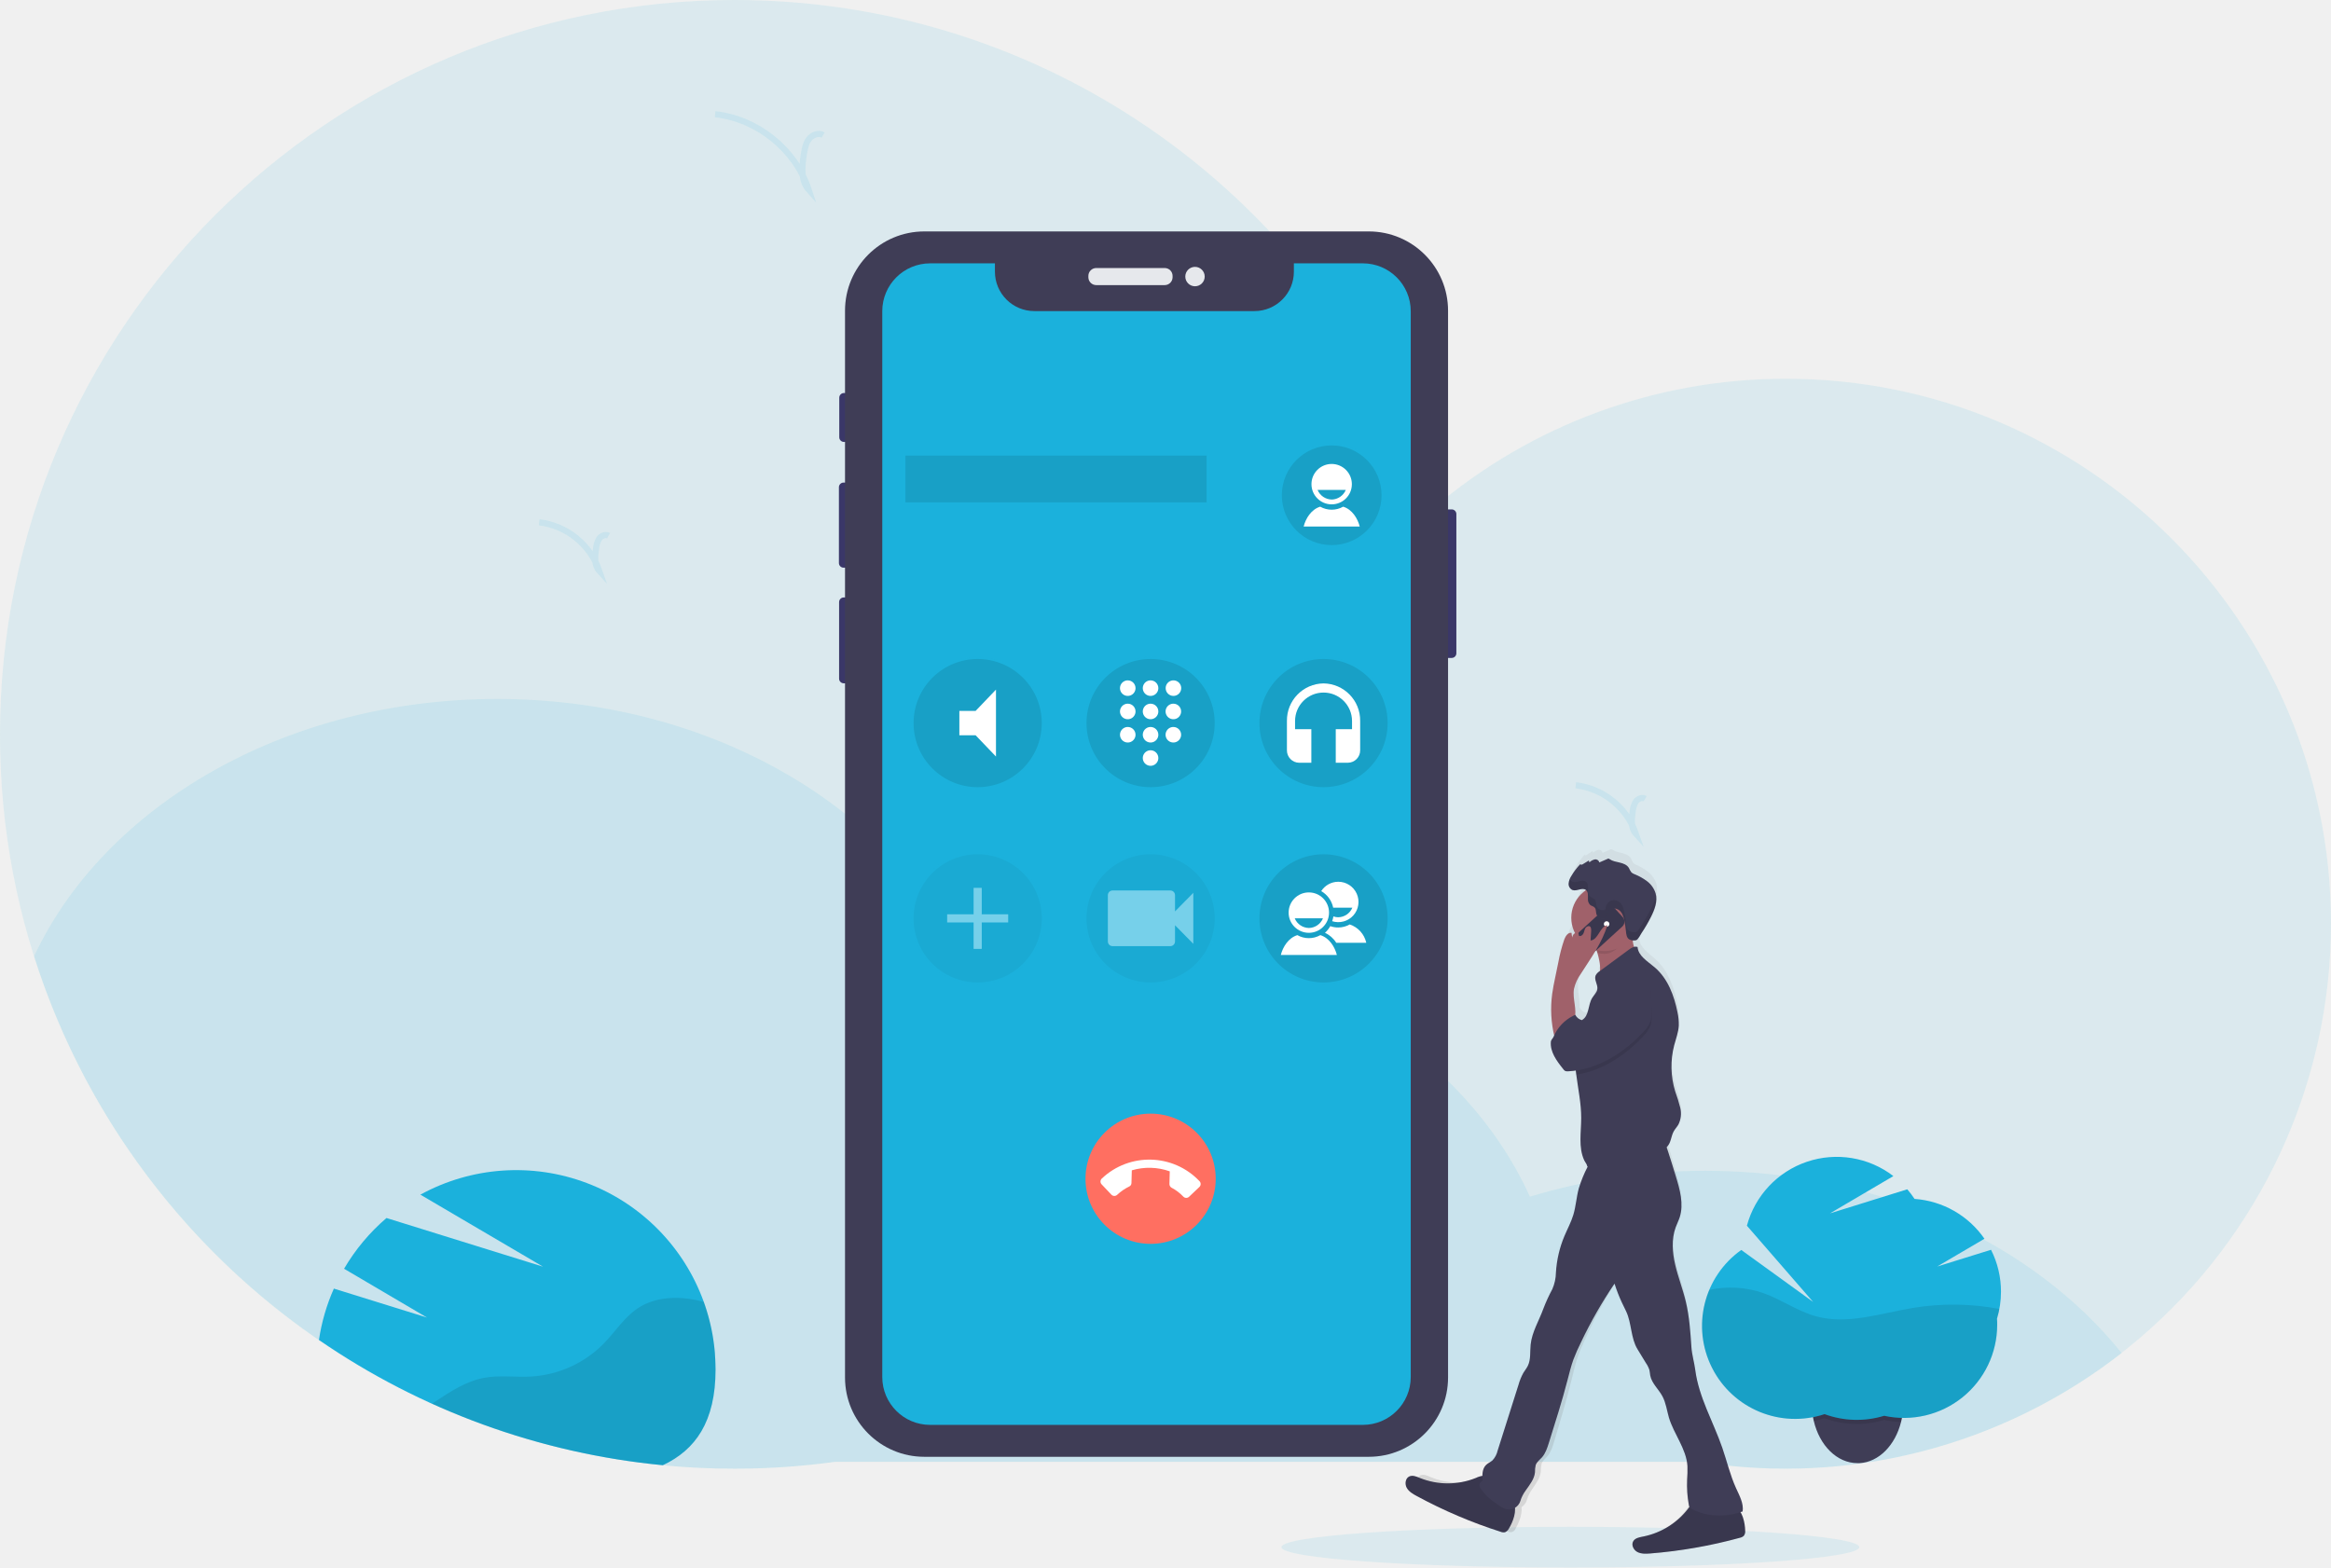
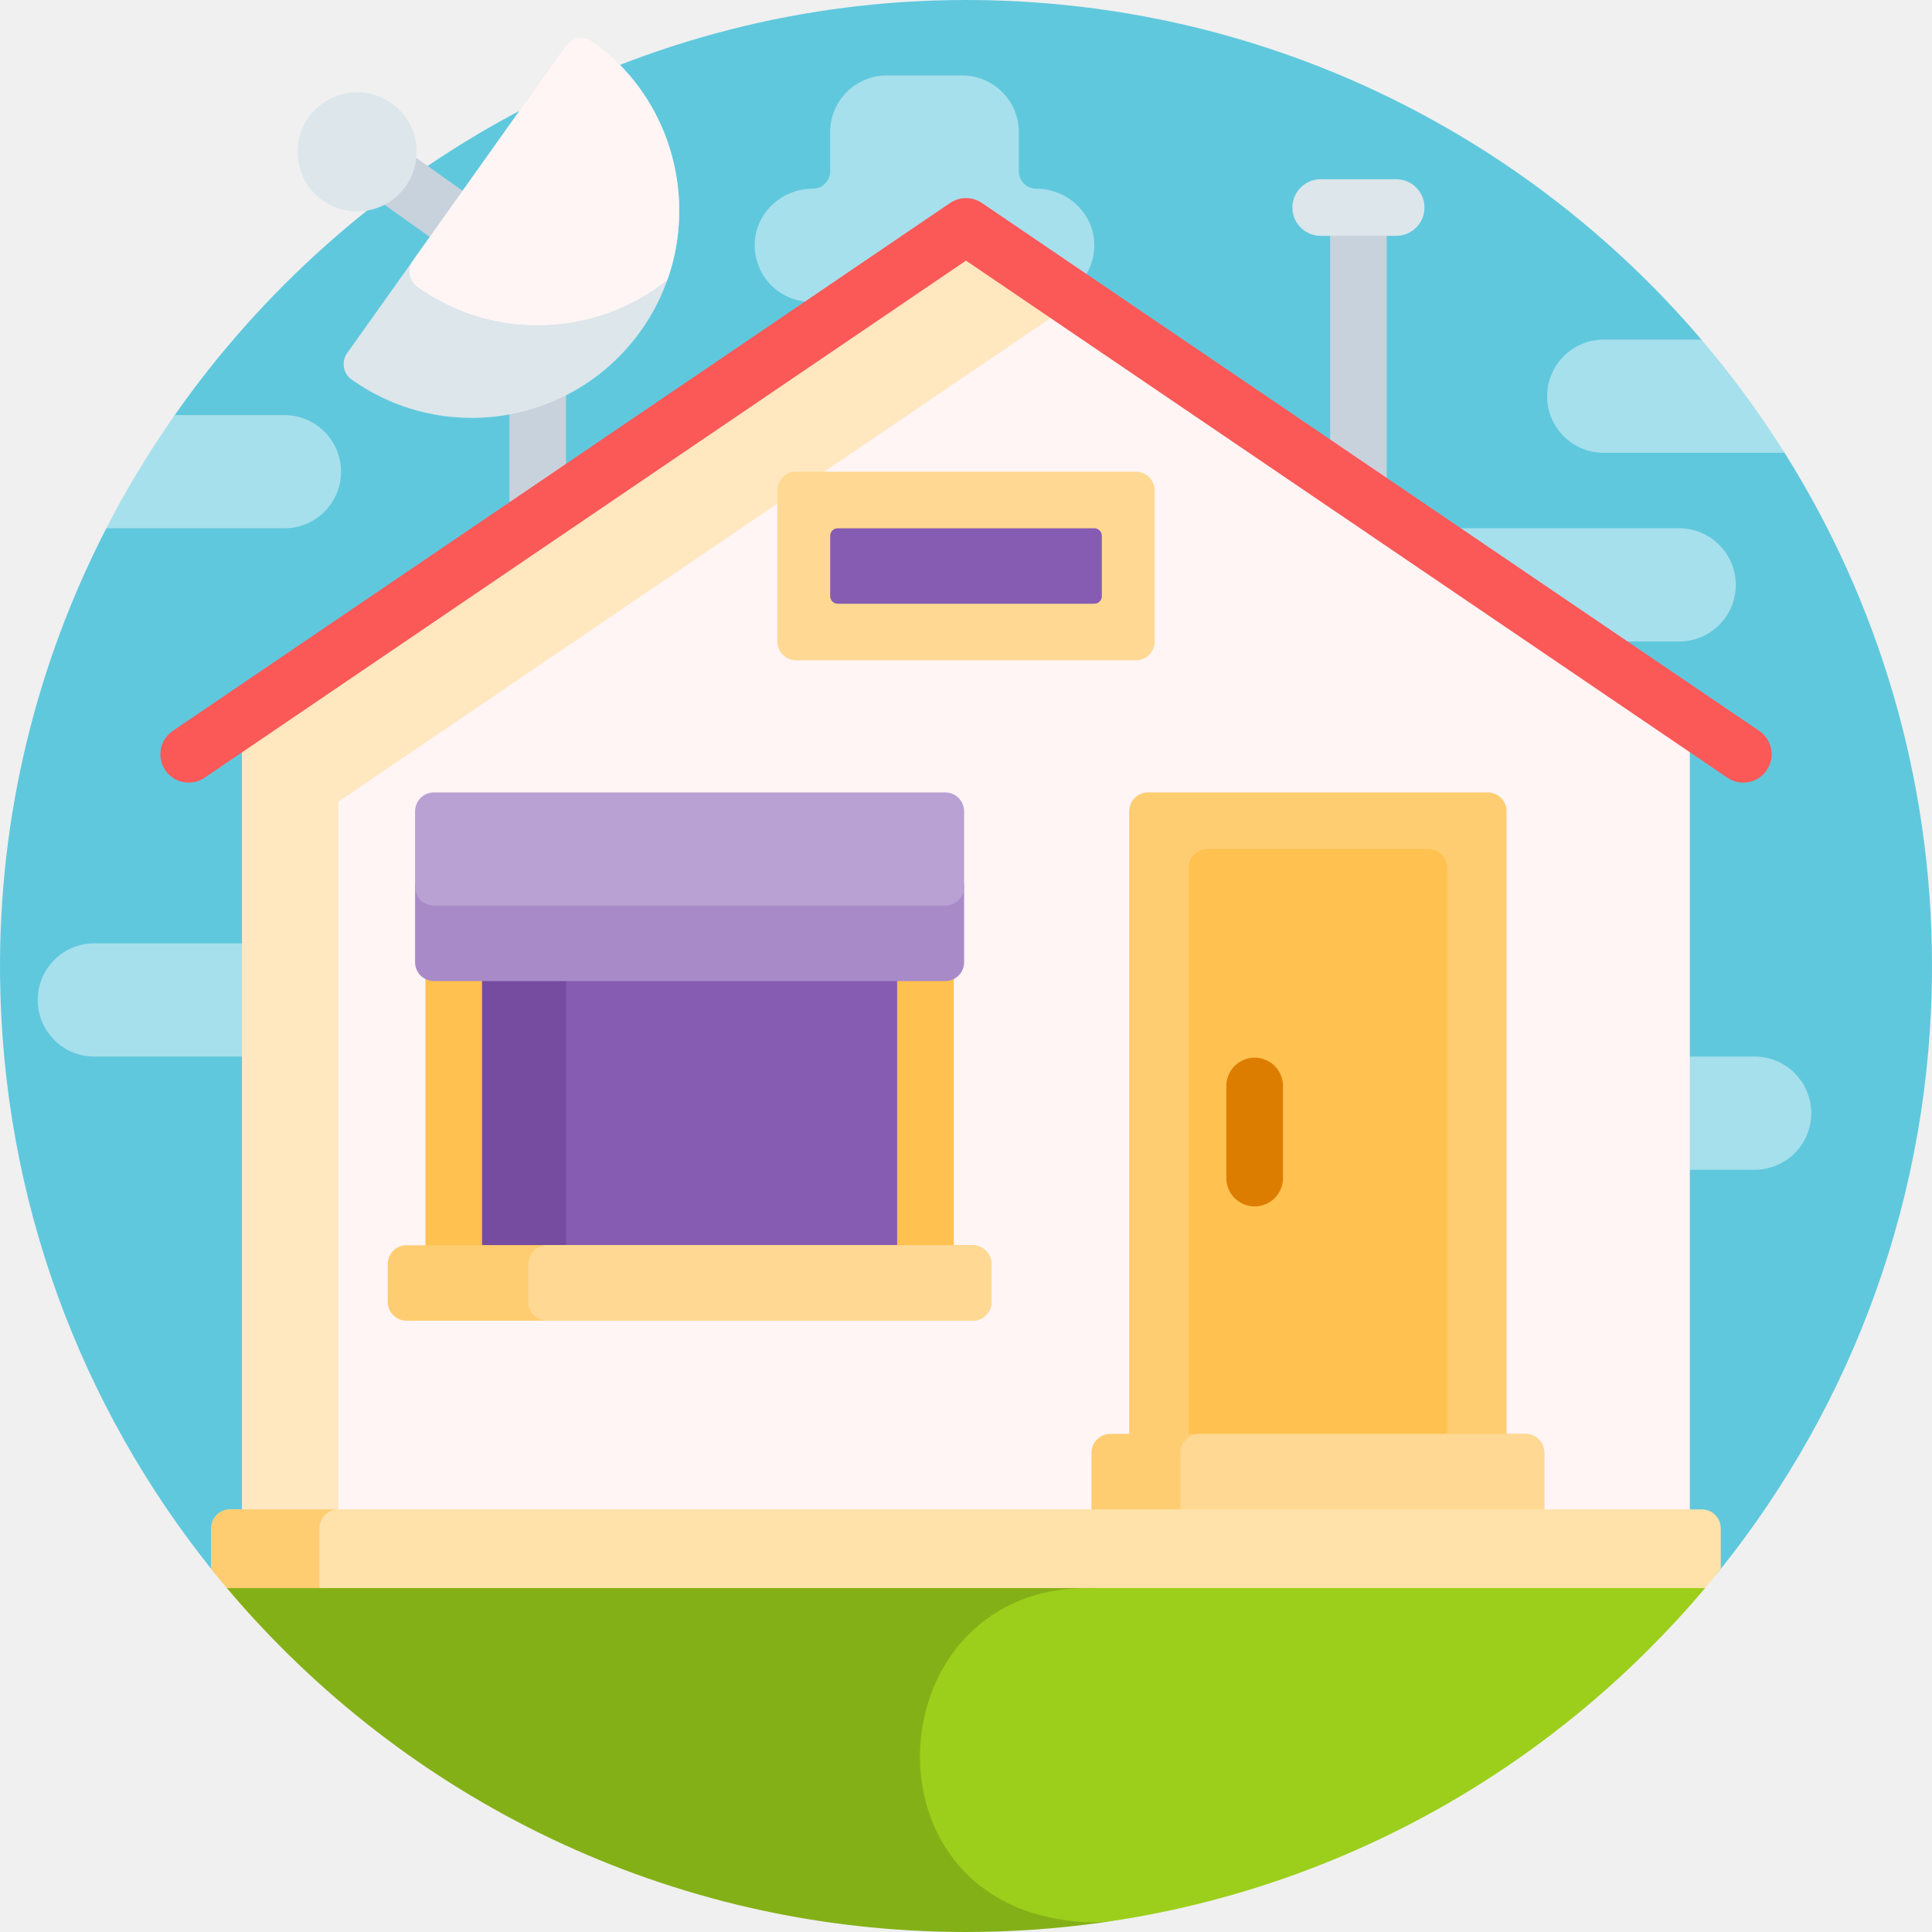
- <svg xmlns="http://www.w3.org/2000/svg" id="ec500484-8e35-4be5-8191-25e4427db5df" data-name="Layer 1" width="1145.7" height="770.58" viewBox="0 0 1145.7 770.58">
-   <defs>
-     <linearGradient id="a4d1bb72-7695-4d06-9254-f62b9a81de63" x1="736.47" y1="828.46" x2="736.47" y2="482.14" gradientTransform="matrix(-1, 0, 0, 1, 1540, 0)" gradientUnits="userSpaceOnUse">
-       <stop offset="0" stop-color="gray" stop-opacity="0.25" />
-       <stop offset="0.54" stop-color="gray" stop-opacity="0.12" />
-       <stop offset="1" stop-color="gray" stop-opacity="0.1" />
-     </linearGradient>
-   </defs>
-   <ellipse cx="771.85" cy="760.58" rx="142" ry="10" fill="#1bb1dc" opacity="0.1" />
-   <path d="M1172.85,518.81A268.06,268.06,0,0,1,862.36,783.33H437.65a364.06,364.06,0,0,1-49.5,3.38q-17.83,0-35.23-1.7A360.62,360.62,0,0,1,27.15,425.71c0-199.38,161.63-361,361-361,160.57,0,296.63,104.84,343.52,249.8A266.84,266.84,0,0,1,905,250.91C1052.91,250.91,1172.85,370.85,1172.85,518.81Z" transform="translate(-27.15 -64.71)" fill="#1bb1dc" opacity="0.1" />
-   <path d="M1069.94,729.88a268.31,268.31,0,0,1-207.58,53.45H437.65a364.06,364.06,0,0,1-49.5,3.38q-17.83,0-35.23-1.7a361.17,361.17,0,0,1-309-250.21C78.5,460.91,167.34,408.33,271.5,408.33,373,408.33,460,458.27,496.31,529.2a301.82,301.82,0,0,1,54.19-4.87C655.7,524.33,745.27,578,779.09,653a295.63,295.63,0,0,1,86.41-12.71C951.3,640.33,1026.71,676,1069.94,729.88Z" transform="translate(-27.15 -64.71)" fill="#1bb1dc" opacity="0.1" />
-   <path d="M378.85,737.94c0,25.62-9.83,39.53-25.93,47.07a359.07,359.07,0,0,1-169-61.58,97.08,97.08,0,0,1,7.33-25.25l45.79,14.24-40.78-24a98.13,98.13,0,0,1,20.85-24.94l76.93,23.92L233.77,652a98,98,0,0,1,139.29,52.71l.21.6c.16.45.32.9.47,1.36q.81,2.39,1.49,4.83c.17.58.33,1.16.47,1.75s.29,1.12.42,1.68.24,1,.34,1.46c.07.3.14.6.2.9.11.48.21,1,.3,1.45.14.7.28,1.41.4,2.11s.25,1.46.36,2.19.24,1.62.34,2.44.18,1.46.25,2.19c0,.23.05.45.07.68.07.64.12,1.28.17,1.92a2.11,2.11,0,0,1,0,.25q.09,1.2.15,2.4t.09,2.34a1.69,1.69,0,0,1,0,.23C378.84,736.29,378.85,737.11,378.85,737.94Z" transform="translate(-27.15 -64.71)" fill="#1bb1dc" />
-   <path d="M378.85,737.94c0,25.62-9.83,39.53-25.93,47.07a358.43,358.43,0,0,1-113.44-30.24l1.64-1.09c7.41-4.91,15.07-9.93,23.79-11.6,7.67-1.47,15.58-.23,23.37-.67A54.67,54.67,0,0,0,324.09,725c5.57-5.76,10-12.83,16.65-17.23,7.22-4.74,16.38-5.76,24.94-4.58a66.11,66.11,0,0,1,7.38,1.51l.21.6c.16.45.32.9.47,1.36q.81,2.39,1.49,4.83c.17.58.33,1.16.47,1.75s.29,1.12.42,1.68.24,1,.34,1.46c.07.3.14.6.2.9.11.48.21,1,.3,1.45.14.7.28,1.41.4,2.11s.25,1.46.36,2.19.24,1.62.34,2.44.18,1.46.25,2.19c0,.23.05.45.07.68.07.64.12,1.28.17,1.92a2.11,2.11,0,0,1,0,.25q.09,1.2.15,2.4t.09,2.34a1.69,1.69,0,0,1,0,.23C378.84,736.29,378.85,737.11,378.85,737.94Z" transform="translate(-27.15 -64.71)" opacity="0.1" />
-   <path d="M962.65,754.57a37,37,0,0,1-.8,7.76c-.1.48-.21.95-.32,1.41-2.84,11.39-10.85,19.72-20.41,20.25-.32,0-.64,0-1,0-10.11,0-18.66-8.72-21.48-20.73-.08-.32-.15-.64-.22-1a37,37,0,0,1-.8-7.76c0-16.27,10.07-29.45,22.5-29.45S962.65,738.3,962.65,754.57Z" transform="translate(-27.15 -64.71)" fill="#3f3d56" />
-   <path d="M962.65,754.57a37,37,0,0,1-.8,7.76c-.1.48-.21.95-.32,1.41-.34,0-.67,0-1,0a45.76,45.76,0,0,1-7.36-1,44.92,44.92,0,0,1-6.56,1.5,45.87,45.87,0,0,1-5.14.48q-.87,0-1.74,0a46.41,46.41,0,0,1-6.16-.41,45.17,45.17,0,0,1-9.67-2.4,45.56,45.56,0,0,1-5.22,1.4c-.08-.32-.15-.64-.22-1a37,37,0,0,1-.8-7.76c0-16.27,10.07-29.45,22.5-29.45S962.65,738.3,962.65,754.57Z" transform="translate(-27.15 -64.71)" opacity="0.1" />
-   <path d="M1010.65,699.71a45.54,45.54,0,0,0-4.9-20.61l-26.46,8.23,23.23-13.65a45.71,45.71,0,0,0-34.36-19.59,45.65,45.65,0,0,0-3.57-4.72l-38,11.83,31.17-18.33a45.73,45.73,0,0,0-72,24.39l32.55,37.47L883,679.19a45.74,45.74,0,0,0,40.93,80.7,45.92,45.92,0,0,0,29.28.81A45.78,45.78,0,0,0,1008.78,716c0-1,0-2-.1-3A45.63,45.63,0,0,0,1010.65,699.71Z" transform="translate(-27.15 -64.71)" fill="#1bb1dc" />
-   <path d="M1009.86,708.19a121.9,121.9,0,0,0-42.34-.54c-15.89,2.63-32.13,8.41-47.67,4.19-9.12-2.48-17-8.22-25.91-11.41a49.18,49.18,0,0,0-26.75-1.6,45.76,45.76,0,0,0,56.69,61.06,45.92,45.92,0,0,0,29.28.81A45.78,45.78,0,0,0,1008.78,716c0-1,0-2-.1-3A45.19,45.19,0,0,0,1009.86,708.19Z" transform="translate(-27.15 -64.71)" opacity="0.1" />
-   <rect x="706.95" y="250.42" width="8.86" height="73.02" rx="2.29" fill="#3a3768" />
-   <rect x="412.51" y="193.21" width="4.97" height="24.04" rx="2.29" fill="#3a3768" />
-   <rect x="412.33" y="237.23" width="5.6" height="41.84" rx="2.29" fill="#3a3768" />
-   <rect x="412.42" y="293.71" width="5.33" height="42.2" rx="2.29" fill="#3a3768" />
-   <rect x="415.33" y="113.77" width="296.4" height="602.39" rx="38.99" fill="#3f3d56" />
-   <rect x="534.94" y="131.76" width="41.39" height="8.4" rx="3.87" fill="#e6e8ec" />
-   <circle cx="587.35" cy="135.96" r="4.77" fill="#e6e8ec" />
-   <path d="M697,194.17H663.1v4.09a19.38,19.38,0,0,1-19.38,19.38H535.54a19.38,19.38,0,0,1-19.38-19.38v-4.09H484.32a23.53,23.53,0,0,0-23.53,23.54V741.64a23.53,23.53,0,0,0,23.53,23.54H697a23.54,23.54,0,0,0,23.54-23.54V217.71A23.54,23.54,0,0,0,697,194.17Z" transform="translate(-27.15 -64.71)" fill="#1bb1dc" />
-   <rect x="444.53" y="223.47" width="149" height="24" stroke="#1bb1dc" stroke-miterlimit="10" opacity="0.1" />
-   <circle cx="480.53" cy="355.47" r="32" stroke="#1bb1dc" stroke-miterlimit="10" opacity="0.1" />
-   <path d="M498.68,414.18v12h8l10,10.45V403.72l-10,10.46Z" transform="translate(-27.15 -64.71)" fill="#fff" />
-   <circle cx="565.53" cy="355.47" r="32" stroke="#1bb1dc" stroke-miterlimit="10" opacity="0.1" />
-   <path d="M592.68,433.54a3.82,3.82,0,1,0,3.8,3.82A3.82,3.82,0,0,0,592.68,433.54Zm-11.2-34.36a3.82,3.82,0,1,0,3.79,3.82A3.82,3.82,0,0,0,581.48,399.18Zm0,11.46a3.82,3.82,0,1,0,3.79,3.81A3.81,3.81,0,0,0,581.48,410.64Zm0,11.45a3.82,3.82,0,1,0,3.79,3.82A3.82,3.82,0,0,0,581.48,422.09Zm22.4-15.27a3.82,3.82,0,1,0-3.8-3.82A3.81,3.81,0,0,0,603.88,406.82Zm-11.2,15.27a3.82,3.82,0,1,0,3.8,3.82A3.82,3.82,0,0,0,592.68,422.09Zm11.2,0a3.82,3.82,0,1,0,3.8,3.82A3.82,3.82,0,0,0,603.88,422.09Zm0-11.45a3.82,3.82,0,1,0,3.8,3.81A3.81,3.81,0,0,0,603.88,410.64Zm-11.2,0a3.82,3.82,0,1,0,3.8,3.81A3.81,3.81,0,0,0,592.68,410.64Zm0-11.46a3.82,3.82,0,1,0,3.8,3.82A3.82,3.82,0,0,0,592.68,399.18Z" transform="translate(-27.15 -64.71)" fill="#fff" />
-   <g opacity="0.4">
-     <circle cx="480.53" cy="451.47" r="32" stroke="#1bb1dc" stroke-miterlimit="10" opacity="0.1" />
-     <path d="M522.68,518.18h-13v13h-4v-13h-13v-4h13v-13h4v13h13Z" transform="translate(-27.15 -64.71)" fill="#fff" />
+ <svg xmlns="http://www.w3.org/2000/svg" id="Capa_1" enable-background="new 0 0 512 512" height="512" viewBox="0 0 512 512" width="512">
+   <g>
+     <path d="m56.186 416.047c-34.682-43.244-55.617-97.987-56.175-157.601-.398-42.513 9.825-82.839 28.161-118.446.637-1.238 9.171-2.608 9.828-3.834 4.222-7.88 5.922-14.878 10.917-22.25.722-1.066-3.512-2.633-2.774-3.688 46.437-66.39 123.412-110.228 209.858-110.228 78.047 0 147.936 34.926 194.891 90.001 1.117 1.31-.983 3.416.108 4.749 5.434 6.639 10.245 14.33 15 21.5 1.163 1.754 5.806 1.966 6.927 3.75 24.756 39.404 39.073 86.03 39.073 136 0 60.545-21.018 116.181-56.156 160.009-7.117 8.877-17.922 13.991-29.3 13.991h-341.48c-11.251 0-21.839-5.177-28.878-13.953z" fill="#60c8dd" />
+     <path d="m75.375 140h-47.203c5.312-10.433 11.491-20.453 18.131-30h29.072c8.284 0 15 6.716 15 15s-6.716 15-15 15zm9.625 110h-60c-8.284 0-15 6.716-15 15s6.716 15 15 15h60c8.284 0 15-6.716 15-15s-6.716-15-15-15zm189.576-200c-2.528 0-4.576-2.049-4.576-4.576v-10.424c0-8.284-6.716-15-15-15h-20c-8.284 0-15 6.716-15 15v10.424c0 2.527-2.049 4.576-4.576 4.576-8.077 0-15.027 6.207-15.406 14.275-.407 8.614 6.457 15.725 14.982 15.725h60c8.525 0 15.389-7.111 14.983-15.725-.38-8.068-7.33-14.275-15.407-14.275zm190.424 230h-60c-8.284 0-15 6.716-15 15s6.716 15 15 15h60c8.284 0 15-6.716 15-15s-6.716-15-15-15zm-40-160h47.927c-6.623-10.542-13.993-20.566-22.036-30h-25.891c-8.284 0-15 6.716-15 15s6.716 15 15 15zm35 35c0-8.284-6.716-15-15-15h-60c-8.284 0-15 6.716-15 15s6.716 15 15 15h60c8.284 0 15-6.716 15-15z" fill="#a6e0ec" />
+     <path d="m150 57.5v74.484c0 4.142-3.358 7.5-7.5 7.5s-7.5-3.358-7.5-7.5v-74.484c0-4.142 3.358-7.5 7.5-7.5s7.5 3.358 7.5 7.5z" fill="#c8d2dc" />
+     <path d="m367.5 55v90c0 4.142-3.358 7.5-7.5 7.5s-7.5-3.358-7.5-7.5v-90c0-4.142 3.358-7.5 7.5-7.5s7.5 3.358 7.5 7.5z" fill="#c8d2dc" />
+     <path d="m377.5 55c0 4.142-3.358 7.5-7.5 7.5h-20c-4.142 0-7.5-3.358-7.5-7.5s3.358-7.5 7.5-7.5h20c4.142 0 7.5 3.358 7.5 7.5z" fill="#dce6eb" />
+     <path d="m447.819 186v237.75h-383.639v-237.75l191.82-130.273z" fill="#fff5f5" />
+     <path d="m89.647 423.75h-25.467v-237.75l191.82-130.273 32.232 21.89-198.585 134.868z" fill="#ffe7c0" />
+     <path d="m468.204 204.117c-1.451 2.136-3.81 3.287-6.211 3.287-1.451 0-2.917-.42-4.207-1.296l-201.786-137.042-201.786 137.041c-3.428 2.326-8.09 1.436-10.418-1.991-2.327-3.427-1.436-8.091 1.991-10.418l206-139.903c2.544-1.727 5.884-1.727 8.428 0l206 139.903c3.425 2.327 4.317 6.992 1.989 10.419z" fill="#fb5858" />
+     <path d="m160 86.377c-1.2 1.688-2.971 2.729-4.864 3.048s-3.907-.084-5.595-1.284l-57.042-40.573c-3.376-2.401-4.166-7.083-1.764-10.459 2.401-3.375 7.084-4.165 10.459-1.764l57.042 40.574c3.375 2.4 4.165 7.083 1.764 10.458z" fill="#c8d2dc" />
+     <path d="m171.065 85.862c-17.205 26.23-52.571 32.715-77.9 14.699-.014-.01-.027-.02-.041-.029-2.236-1.594-2.712-4.726-1.12-6.964l57.93-81.443c1.598-2.247 4.725-2.811 6.973-1.213 1.108.787 2.196 1.622 3.263 2.504 21.445 17.724 26.155 49.182 10.895 72.446z" fill="#dce6eb" />
+     <path d="m110.618 76.025c-.014-.01-.027-.02-.041-.029-2.236-1.593-2.712-4.725-1.121-6.963l40.478-56.908c1.598-2.247 4.725-2.811 6.973-1.213 1.108.787 2.196 1.622 3.263 2.504 18.016 14.89 24.22 39.472 16.696 60.746-18.699 14.976-45.758 16.437-66.248 1.863z" fill="#fff5f5" />
+     <path d="m107.497 49.392c-5.048 7.097-14.893 8.758-21.99 3.71s-8.758-14.893-3.71-21.99 14.893-8.758 21.99-3.71 8.758 14.894 3.71 21.99z" fill="#dce6eb" />
+     <path d="m120.25 337.5v-115h125v115z" fill="#865cb2" />
+     <path d="m150 222.5v115h-29.75v-115z" fill="#754ca0" />
+     <path d="m237.75 230v100h-110v-100zm10-15h-130c-2.761 0-5 2.239-5 5v120c0 2.761 2.239 5 5 5h130c2.761 0 5-2.239 5-5v-120c0-2.761-2.239-5-5-5z" fill="#ffc14f" />
+     <path d="m250.5 260h-135.5c-2.761 0-5-2.239-5-5v-20c0-2.761 2.239-5 5-5h135.5c2.761 0 5 2.239 5 5v20c0 2.761-2.239 5-5 5z" fill="#a88ac8" />
+     <path d="m250.5 240h-135.5c-2.761 0-5-2.239-5-5v-20c0-2.761 2.239-5 5-5h135.5c2.761 0 5 2.239 5 5v20c0 2.761-2.239 5-5 5z" fill="#b9a1d3" />
+     <path d="m257.75 350h-150c-2.761 0-5-2.239-5-5v-10c0-2.761 2.239-5 5-5h150c2.761 0 5 2.239 5 5v10c0 2.761-2.239 5-5 5z" fill="#ffcd71" />
+     <path d="m257.75 350h-112.75c-2.761 0-5-2.239-5-5v-10c0-2.761 2.239-5 5-5h112.75c2.761 0 5 2.239 5 5v10c0 2.761-2.239 5-5 5z" fill="#ffd993" />
+     <path d="m301 175h-90c-2.761 0-5-2.239-5-5v-40c0-2.761 2.239-5 5-5h90c2.761 0 5 2.239 5 5v40c0 2.761-2.239 5-5 5z" fill="#ffd993" />
+     <path d="m290 160h-68c-1.105 0-2-.895-2-2v-16c0-1.105.895-2 2-2h68c1.105 0 2 .895 2 2v16c0 1.105-.896 2-2 2z" fill="#865cb2" />
+     <path d="m394.25 410h-90c-2.761 0-5-2.239-5-5v-190c0-2.761 2.239-5 5-5h90c2.761 0 5 2.239 5 5v190c0 2.761-2.239 5-5 5z" fill="#ffcd71" />
+     <path d="m378.5 405h-58.5c-2.761 0-5-2.239-5-5v-170c0-2.761 2.239-5 5-5h58.5c2.761 0 5 2.239 5 5v170c0 2.761-2.239 5-5 5z" fill="#ffc14f" />
+     <path d="m332.5 319.708c-4.142 0-7.5-3.358-7.5-7.5v-24.416c0-4.142 3.358-7.5 7.5-7.5 4.142 0 7.5 3.358 7.5 7.5v24.416c0 4.142-3.358 7.5-7.5 7.5z" fill="#dd7d00" />
+     <path d="m404.25 410h-110c-2.761 0-5-2.239-5-5v-20c0-2.761 2.239-5 5-5h110c2.761 0 5 2.239 5 5v20c0 2.761-2.239 5-5 5z" fill="#ffcd71" />
+     <path d="m404.25 410h-86.405c-2.761 0-5-2.239-5-5v-20c0-2.761 2.239-5 5-5h86.405c2.761 0 5 2.239 5 5v20c0 2.761-2.239 5-5 5z" fill="#ffd993" />
+     <path d="m55.98 415.791v-10.791c0-2.761 2.239-5 5-5h390.039c2.761 0 5 2.239 5 5v10.791c-3.908 4.886-7.992 9.626-12.242 14.209h-375.555c-4.249-4.584-8.333-9.323-12.242-14.209z" fill="#ffe1aa" />
+     <path d="m84.647 405v20c0 2.761 2.239 5 5 5h-21.425c-4.25-4.584-8.333-9.323-12.242-14.209v-10.791c0-2.761 2.239-5 5-5h28.667c-2.761 0-5 2.239-5 5z" fill="#ffcd71" />
+     <path d="m316.855 441.611c21.879 24.369 7.626 63.299-24.803 67.87-11.779 1.66-23.815 2.519-36.052 2.519-78.586 0-148.901-35.41-195.861-91.145h230.185c5.901 0 11.493 2.674 15.164 7.295 3.677 4.629 7.468 9.118 11.367 13.461z" fill="#84b017" />
+     <path d="m282.519 508.895c-.645-.101-1.289-.205-1.932-.311-53.407-8.797-46.698-87.729 7.428-87.729h163.845c-38.832 46.087-93.633 78.277-155.875 88.04-4.459.7-9.007.7-13.466 0z" fill="#9bcf1b" />
  </g>
-   <circle cx="650.53" cy="355.47" r="32" stroke="#1bb1dc" stroke-miterlimit="10" opacity="0.1" />
-   <path d="M677.68,400.67a18.24,18.24,0,0,0-18,18.48v14.37a6.08,6.08,0,0,0,6,6.16h6V423.17h-8v-4a14,14,0,1,1,28,0v4h-8v16.5h6a6.07,6.07,0,0,0,6-6.16V419.15A18.24,18.24,0,0,0,677.68,400.67Z" transform="translate(-27.15 -64.71)" fill="#fff" />
-   <g opacity="0.4">
-     <circle cx="565.53" cy="451.47" r="32" stroke="#1bb1dc" stroke-miterlimit="10" opacity="0.1" />
-     <path d="M604.68,512.75v-8a2.31,2.31,0,0,0-2.34-2.28H574a2.31,2.31,0,0,0-2.33,2.28v22.81a2.32,2.32,0,0,0,2.33,2.28h28.33a2.32,2.32,0,0,0,2.34-2.28v-8l9,9.12V503.63Z" transform="translate(-27.15 -64.71)" fill="#fff" />
-   </g>
-   <circle cx="650.53" cy="451.47" r="32" stroke="#1bb1dc" stroke-miterlimit="10" opacity="0.1" />
-   <path d="M676.1,524.42a11.44,11.44,0,0,1-11.29,0c-4.42,1.35-7.13,5.82-8.13,9.75h27.55c-1-3.93-3.7-8.4-8.13-9.75Zm-5.64-21a9.93,9.93,0,1,0,9.92,9.92,9.92,9.92,0,0,0-9.92-9.92Zm0,17.48a7.66,7.66,0,0,1-6.94-4.74h13.87A7.66,7.66,0,0,1,670.46,520.91Z" transform="translate(-27.15 -64.71)" fill="#fff" />
-   <path d="M683.92,528.17h14.76a12.28,12.28,0,0,0-8.13-9,11.47,11.47,0,0,1-5.65,1.49A11.25,11.25,0,0,1,681,520a13.47,13.47,0,0,1-2.62,3.28A12.77,12.77,0,0,1,683.92,528.17Zm-1.5-17.25h9.42a7.66,7.66,0,0,1-6.94,4.72,7.26,7.26,0,0,1-2.38-.42,12,12,0,0,1-.61,2.35,9.93,9.93,0,1,0,3-19.39,9.94,9.94,0,0,0-8.37,4.6A12.25,12.25,0,0,1,682.42,510.92Z" transform="translate(-27.15 -64.71)" fill="#fff" />
-   <circle cx="565.53" cy="579.47" r="32" fill="#ff6f61" />
-   <path d="M576.25,652.08a23.61,23.61,0,0,1,5.91-4.08,1.87,1.87,0,0,0,1.11-1.74l.17-6.22a30.06,30.06,0,0,1,18.66.5l-.17,6.22a2.07,2.07,0,0,0,1,1.8,21.9,21.9,0,0,1,5.82,4.4,2,2,0,0,0,2.83.08l5.08-4.82a2,2,0,0,0,.08-2.82,34,34,0,0,0-48.07-1.3,2,2,0,0,0-.07,2.83l4.81,5.08a2,2,0,0,0,2.83.07Z" transform="translate(-27.15 -64.71)" fill="#fff" />
-   <circle cx="654.53" cy="243.47" r="25" stroke="#1bb1dc" stroke-miterlimit="10" opacity="0.1" />
-   <path d="M687.33,313.79a11.46,11.46,0,0,1-11.3,0c-4.42,1.35-7.13,5.82-8.13,9.76h27.56c-1-3.94-3.71-8.41-8.13-9.76Zm-5.65-21a9.93,9.93,0,1,0,9.92,9.93,9.94,9.94,0,0,0-9.92-9.93Zm0,17.49a7.68,7.68,0,0,1-6.94-4.74h13.88A7.7,7.7,0,0,1,681.68,310.29Z" transform="translate(-27.15 -64.71)" fill="#fff" />
-   <path d="M431.73,131.1c-2.33-1.35-5.48-.06-7.08,2.11s-2,5-2.45,7.63c-.89,5.91-1.54,12.7,2.45,17.16-6.52-19.77-25.27-34.92-46-37.13" transform="translate(-27.15 -64.71)" fill="none" stroke="#1bb1dc" stroke-miterlimit="10" stroke-width="3" opacity="0.1" />
-   <path d="M835.76,457.35c-1.5-.87-3.52,0-4.55,1.36a10.83,10.83,0,0,0-1.58,4.9c-.57,3.81-1,8.17,1.58,11a35.86,35.86,0,0,0-29.55-23.87" transform="translate(-27.15 -64.71)" fill="none" stroke="#1bb1dc" stroke-miterlimit="10" stroke-width="3" opacity="0.1" />
-   <path d="M326.26,328.07c-1.5-.86-3.52,0-4.55,1.36a10.83,10.83,0,0,0-1.58,4.91c-.57,3.8-1,8.16,1.58,11a35.88,35.88,0,0,0-29.55-23.87" transform="translate(-27.15 -64.71)" fill="none" stroke="#1bb1dc" stroke-miterlimit="10" stroke-width="3" opacity="0.1" />
-   <path d="M724,795.68c1,1.89,2.88,3.05,4.69,4.08a222.68,222.68,0,0,0,39.56,17.81,2.64,2.64,0,0,0,3.84-1.49c1.58-2.66,3.31-7,2.9-10.51a5.86,5.86,0,0,0,2.63-3.52,17.5,17.5,0,0,1,2.44-5c1.87-2.82,4.13-5.65,4.43-9.08a15.67,15.67,0,0,1,.35-3.64c.53-1.58,1.94-2.62,3-3.88,1.65-2,2.44-4.58,3.19-7.09,3.12-10.43,6.24-20.86,8.84-31.45.84-3.43,1.62-6.87,2.77-10.2,1-2.92,2.28-5.72,3.55-8.52A226.25,226.25,0,0,1,822,693.87a78.48,78.48,0,0,0,3.39,9.24c.68,1.55,1.41,3.08,2.1,4.63,2.61,5.84,2.14,13.34,5.35,18.83q2,3.38,3.94,6.75a13.59,13.59,0,0,1,1.69,3.57c.21.88.23,1.8.38,2.69.68,4,3.93,6.82,5.73,10.39,1.65,3.26,2,7,3,10.59,2.37,8.3,8.19,15.51,8.78,24.16a62.39,62.39,0,0,1-.17,7A59.36,59.36,0,0,0,857,803.9a4.68,4.68,0,0,0,.32,1.18,35.34,35.34,0,0,1-22,14.86c-1.7.34-3.65.7-4.54,2.26-1.07,1.86.14,4.42,2,5.42s4,.9,6,.72a217.9,217.9,0,0,0,42.37-7.82,3.61,3.61,0,0,0,1.84-1,3.71,3.71,0,0,0,.61-2.49,21,21,0,0,0-2.2-9.31l1-.35c.56-4-1.5-7.87-3.1-11.58-2.78-6.47-4.3-13.46-6.5-20.19-4.24-13-11.09-25.13-12.74-38.73-.45-3.74-1.57-7.54-1.81-11.3-.48-7.66-1-15.36-2.67-22.82-1.4-6.14-3.61-12-5-18.21s-1.84-12.74.2-18.68c.58-1.7,1.36-3.31,1.89-5,2-6.61.09-13.77-1.85-20.41q-.92-3.15-1.82-6.28c-.81-2.75-1.61-5.51-2.49-8.24.12-.11.23-.22.35-.35,1.76-2,1.74-5.06,3-7.45.62-1.23,1.56-2.24,2.22-3.44a12.6,12.6,0,0,0,.91-8.34c-.53-2.8-1.59-5.46-2.39-8.19a44.52,44.52,0,0,1-.48-23c.81-3.23,2-6.4,2.17-9.73a28.38,28.38,0,0,0-.61-6.63c-1.55-8.4-4.59-16.92-10.76-22.47-3.29-3-7.74-5.63-8.09-10.19a2.55,2.55,0,0,0-1.66-.06,17.84,17.84,0,0,1-.56-3.17h.05a4.09,4.09,0,0,0,.92,0,1.83,1.83,0,0,0,.74-.21,2.11,2.11,0,0,0,.36-.27,6.51,6.51,0,0,0,1-1.33c.41-.68.78-1.41,1.09-1.91s.81-1.3,1.2-2q1.75-3,3.25-6.1l0-.08c.1-.19.19-.39.28-.58l.12-.27.18-.41c0-.1.09-.21.13-.31s.11-.25.16-.38l.14-.33c.05-.12.09-.24.14-.37a3.42,3.42,0,0,0,.13-.34c.05-.12.09-.24.13-.36s.08-.23.13-.35.07-.24.11-.36l.12-.36c0-.12.06-.23.1-.35l.1-.37.09-.35.09-.38c0-.11,0-.22.07-.34s0-.26.07-.39,0-.22,0-.33l.06-.39,0-.33c0-.14,0-.27,0-.4s0-.22,0-.33,0-.27,0-.4V502c0-.14,0-.27,0-.41s0-.2,0-.3,0-.28,0-.42,0-.19,0-.28a7.93,7.93,0,0,0-.23-1.16,11.93,11.93,0,0,0-3.92-5.93,24.55,24.55,0,0,0-6-3.61A4.38,4.38,0,0,1,830,489a11.12,11.12,0,0,1-1.19-2.24c-.88-1.54-2.64-2.23-4.29-2.64s-3.42-.67-4.8-1.72a1.27,1.27,0,0,0-.42-.24,1.09,1.09,0,0,0-.61.13L814.84,484a1.83,1.83,0,0,0-2.12-1.51,5.13,5.13,0,0,0-2.49,1.43A.93.93,0,0,1,810,483l-3,2c-.37.24-1.05.3-1-.16a31.28,31.28,0,0,0-4.31,6,12.88,12.88,0,0,0-.94,2.07v0c0,.15-.09.3-.13.45a.29.29,0,0,0,0,.09c0,.13-.06.27-.08.41a.5.5,0,0,0,0,.12c0,.17,0,.35,0,.52h0a5.49,5.49,0,0,0,0,.58,3.19,3.19,0,0,0,1.73,2.66,3.08,3.08,0,0,0,1.2.19,15.48,15.48,0,0,0,2.54-.52,5.86,5.86,0,0,1,.82-.14,2.56,2.56,0,0,1,.39,0,2.21,2.21,0,0,1,1.44.49l.06.06a16.83,16.83,0,0,0-7,13.79,17.34,17.34,0,0,0,1.76,7.64,2.43,2.43,0,0,0-1.25,2.26,7.68,7.68,0,0,1-.41-2.38c-1.64-.33-2.83,1.59-3.42,3.24a80.53,80.53,0,0,0-2.81,11.41c-.51,2.57-1,5.14-1.52,7.71s-1,5.33-1.38,8a61,61,0,0,0,.93,20.79c-.1.22-.19.45-.28.67-.3.8-1.15,1.48-1.25,2.33-.54,5.09,2.68,9.68,5.72,13.67a3,3,0,0,0,1,1,2.7,2.7,0,0,0,1.41.18,36.07,36.07,0,0,0,3.62-.36c.07.68.15,1.35.23,2,.86,7.18,2.33,14.36,2.32,21.59s-1.38,14.56,1.39,21c.46,1.1,1.35,2,1.44,3.14l.17,0a65.29,65.29,0,0,0-4.14,10.74c-1.1,4.34-1.33,8.9-2.56,13.2-1.05,3.65-2.8,7-4.21,10.56a58,58,0,0,0-4,18.11,22.63,22.63,0,0,1-1.7,8.31,84.53,84.53,0,0,0-4.24,9.77c-2,5.94-5.37,11.57-6,17.86-.35,3.56.16,7.36-1.33,10.58-.58,1.26-1.44,2.35-2.12,3.54a28.61,28.61,0,0,0-2.31,6L766.88,777a10.72,10.72,0,0,1-2.42,4.87c-.92.88-2.13,1.36-3,2.27-1.4,1.42-1.75,3.5-1.76,5.62a11.8,11.8,0,0,0-3.06,1,33.71,33.71,0,0,1-26.49,0c-1.6-.69-3.42-1.51-5-.72C723.3,791,723,793.79,724,795.68ZM802.87,547a21.55,21.55,0,0,1,3.28-7.59c2.24-3.69,4.6-7.34,6.74-11.11l.61-.59c.17.48.33,1,.48,1.45a34.91,34.91,0,0,1,.89,3.9,18.79,18.79,0,0,1,.28,5l-.14.11a5.33,5.33,0,0,0-1.89,2.11,4.25,4.25,0,0,0,0,2.64l-.09.1.1-.07c.35,1.38,1,2.8.79,4.2-.23,1.69-1.59,2.92-2.44,4.37-2,3.49-1.36,8.79-4.65,10.93l-.06.14h0a4.74,4.74,0,0,1-3.23-2.66h0C803.8,555.66,802.2,551.28,802.87,547Z" transform="translate(-27.15 -64.71)" fill="url(#a4d1bb72-7695-4d06-9254-f62b9a81de63)" />
-   <path d="M884.91,817.22a3.47,3.47,0,0,1-.63,2.45,3.89,3.89,0,0,1-1.92,1,238.61,238.61,0,0,1-44.14,7.72c-2.14.16-4.4.28-6.29-.71s-3.15-3.52-2-5.35c.93-1.54,3-1.9,4.73-2.23a37,37,0,0,0,23.16-15,10.74,10.74,0,0,1,2.52-2.92c1.92-1.31,4.47-1,6.74-.55,4,.82,9.31,1.79,12.92,3.75S884.85,813.39,884.91,817.22Z" transform="translate(-27.15 -64.71)" fill="#3f3d56" />
-   <path d="M884.91,817.22a3.47,3.47,0,0,1-.63,2.45,3.89,3.89,0,0,1-1.92,1,238.61,238.61,0,0,1-44.14,7.72c-2.14.16-4.4.28-6.29-.71s-3.15-3.52-2-5.35c.93-1.54,3-1.9,4.73-2.23a37,37,0,0,0,23.16-15,10.74,10.74,0,0,1,2.52-2.92c1.92-1.31,4.47-1,6.74-.55,4,.82,9.31,1.79,12.92,3.75S884.85,813.39,884.91,817.22Z" transform="translate(-27.15 -64.71)" opacity="0.1" />
-   <path d="M768.7,816.25a3.55,3.55,0,0,1-1.87,1.72,3.83,3.83,0,0,1-2.13-.25,238.82,238.82,0,0,1-41.22-17.57c-1.88-1-3.84-2.16-4.89-4s-.73-4.67,1.2-5.6c1.62-.78,3.52,0,5.18.71a36.9,36.9,0,0,0,27.6,0,10.69,10.69,0,0,1,3.71-1.08c2.31-.05,4.3,1.58,6,3.21,2.92,2.87,6.83,6.58,8.79,10.18S770.73,813,768.7,816.25Z" transform="translate(-27.15 -64.71)" fill="#3f3d56" />
-   <path d="M768.7,816.25a3.55,3.55,0,0,1-1.87,1.72,3.83,3.83,0,0,1-2.13-.25,238.82,238.82,0,0,1-41.22-17.57c-1.88-1-3.84-2.16-4.89-4s-.73-4.67,1.2-5.6c1.62-.78,3.52,0,5.18.71a36.9,36.9,0,0,0,27.6,0,10.69,10.69,0,0,1,3.71-1.08c2.31-.05,4.3,1.58,6,3.21,2.92,2.87,6.83,6.58,8.79,10.18S770.73,813,768.7,816.25Z" transform="translate(-27.15 -64.71)" opacity="0.1" />
-   <path d="M844.92,624.75c1.49,4,2.74,8,4,12l1.9,6.2c2,6.55,4,13.61,1.93,20.14-.55,1.69-1.36,3.28-2,5-2.12,5.86-1.63,12.37-.21,18.44s3.72,11.9,5.18,18c1.77,7.36,2.28,15,2.78,22.51.25,3.71,1.41,7.46,1.89,11.15,1.72,13.41,8.85,25.43,13.27,38.21,2.29,6.63,3.87,13.52,6.78,19.91,1.66,3.66,3.81,7.45,3.23,11.42-8.13,2.88-17.14,2.83-24.8-1.12a2.54,2.54,0,0,1-1.68-2.33,55.19,55.19,0,0,1-.8-12,58.54,58.54,0,0,0,.17-6.88c-.61-8.53-6.68-15.64-9.14-23.84-1-3.49-1.46-7.22-3.18-10.44-1.88-3.52-5.26-6.33-6-10.25-.16-.88-.18-1.78-.39-2.65a13.28,13.28,0,0,0-1.77-3.53L832,728c-3.35-5.42-2.86-12.82-5.57-18.58-.72-1.53-1.49-3-2.2-4.56a76.37,76.37,0,0,1-3.53-9.12,218.24,218.24,0,0,0-16.5,28.89,89.74,89.74,0,0,0-3.7,8.41c-1.2,3.28-2,6.68-2.89,10.06-2.7,10.45-6,20.74-9.21,31-.78,2.48-1.61,5-3.32,7-1.1,1.24-2.56,2.26-3.12,3.83a14.71,14.71,0,0,0-.36,3.58c-.32,3.39-2.67,6.18-4.62,9a16.89,16.89,0,0,0-2.54,5,5.86,5.86,0,0,1-8,3.75l-.08,0a17.58,17.58,0,0,1-2.28-1.36,42.13,42.13,0,0,1-5.37-4,31,31,0,0,1-4-4.72,2.28,2.28,0,0,1,1.14-3.46h0c-.21-2.78-.27-5.95,1.73-7.87.93-.9,2.19-1.38,3.15-2.24a10.4,10.4,0,0,0,2.52-4.8q5.12-16.12,10.22-32.24a27.41,27.41,0,0,1,2.41-5.94c.71-1.18,1.6-2.25,2.21-3.49,1.55-3.18,1-6.92,1.38-10.44.65-6.21,4.13-11.75,6.24-17.61a81.55,81.55,0,0,1,4.42-9.65,21.16,21.16,0,0,0,1.77-8.19,54.69,54.69,0,0,1,4.16-17.87c1.46-3.48,3.29-6.81,4.38-10.42,1.29-4.24,1.52-8.74,2.68-13a62.48,62.48,0,0,1,4.33-10.64c1.45-3,2.94-6.07,5.33-8.4,3.92-3.82,9.69-5.07,15.16-5.24S839.47,625.32,844.92,624.75Z" transform="translate(-27.15 -64.71)" fill="#3f3d56" />
-   <path d="M811.35,546.87q10.56-6.24,20.89-12.88a13.27,13.27,0,0,1-2.61-7.67c0-.11,0-.22,0-.33-.1-2.69.92-5-2.47-4.65a64.36,64.36,0,0,0-9.63,2c-.9.23-8.7,3.1-9,2.81a19.2,19.2,0,0,1,3.77,7.06,34.24,34.24,0,0,1,.93,3.85C813.91,540.5,813.94,544.54,811.35,546.87Z" transform="translate(-27.15 -64.71)" fill="#a0616a" />
-   <path d="M801.9,593c.9,7.08,2.43,14.17,2.42,21.29s-1.44,14.37,1.45,20.75c.48,1.08,1.4,1.92,1.5,3.1,4,.69,7.9-1.18,11.71-2.53a47.57,47.57,0,0,1,10.8-2.42c3-.3,6.08-.32,9.06-.89a14.1,14.1,0,0,0,7.83-4c1.83-2,1.81-5,3.09-7.35.65-1.21,1.63-2.2,2.32-3.39a11.89,11.89,0,0,0,.94-8.23,83.59,83.59,0,0,0-2.49-8.08,41.53,41.53,0,0,1-.5-22.68c.84-3.19,2.06-6.32,2.26-9.61a26.73,26.73,0,0,0-.63-6.54c-1.62-8.28-4.79-16.69-11.21-22.16-3.43-2.93-8.07-5.56-8.43-10-1.48-.58-3.07.41-4.34,1.35l-14.26,10.51a5.34,5.34,0,0,0-2,2.09c-.89,2.13,1.16,4.47.83,6.77-.24,1.67-1.66,2.88-2.54,4.32-2.1,3.43-1.42,8.66-4.85,10.77-.31.64-.6,1.3-.86,2a48.64,48.64,0,0,0-2.45,10.8A56.2,56.2,0,0,0,801.9,593Z" transform="translate(-27.15 -64.71)" fill="#3f3d56" />
-   <path d="M808.57,526.17a19.2,19.2,0,0,1,3.77,7.06,15.81,15.81,0,0,0,3.46.38c5.82,0,9.72-6.67,12.61-11.25-.09-2.69,2.14-1.35-1.25-1a64.36,64.36,0,0,0-9.63,2C816.63,523.59,808.83,526.46,808.57,526.17Z" transform="translate(-27.15 -64.71)" opacity="0.1" />
-   <circle cx="788.65" cy="451.17" r="16.36" fill="#a0616a" />
-   <rect x="807.92" y="509.55" width="12.27" height="23.86" rx="3.33" transform="translate(950.5 1409.59) rotate(-132.39)" fill="#3f3d56" />
-   <rect x="807.92" y="509.55" width="12.27" height="23.86" rx="3.33" transform="translate(950.5 1409.59) rotate(-132.39)" opacity="0.1" />
-   <circle cx="789.67" cy="454.24" r="1.36" fill="#fff" />
-   <path d="M801.9,593c12.62-1.86,24.08-9.44,32.85-18.84a14.94,14.94,0,0,0,3.71-5.55,16.76,16.76,0,0,0,.45-5.39L838.7,556c-.09-3.16-.22-6.44-1.75-9.2s-4.94-4.75-7.88-3.6c-7.73,3-12.76,9.86-17.18,16.88a71.9,71.9,0,0,1-4.13,6.35c-.75.95-1.77,1.92-3,1.79a2.26,2.26,0,0,1-.75-.2,48.64,48.64,0,0,0-2.45,10.8A56.2,56.2,0,0,0,801.9,593Z" transform="translate(-27.15 -64.71)" opacity="0.1" />
-   <path d="M800.77,550.84a20.74,20.74,0,0,1,3.42-7.5c4.89-7.65,10.39-15.12,13-23.83-3.81.69-4.41,7.25-8.27,7.54l.3-4.73c0-.8,0-1.77-.65-2.19s-1.81.13-2.24.92-.52,1.75-.92,2.56-1.34,1.53-2.17,1.17l-.34-1.57a2.4,2.4,0,0,0-2.89,2.44,7.24,7.24,0,0,1-.43-2.35c-1.71-.32-2.95,1.57-3.56,3.2a75.93,75.93,0,0,0-2.94,11.25l-1.57,7.61c-.55,2.63-1.09,5.26-1.45,7.91a57.3,57.3,0,0,0,1.1,21.08,68,68,0,0,0,6.09-3.81c1.51-1.28,3.2-2.73,3.77-4.68C802.43,560.94,799.94,555.79,800.77,550.84Z" transform="translate(-27.15 -64.71)" fill="#a0616a" />
-   <path d="M829.07,541.16c2.94-1.15,6.35.84,7.88,3.6s1.66,6,1.75,9.2l.2,7.24a16.51,16.51,0,0,1-.44,5.39,15.12,15.12,0,0,1-3.7,5.55c-9.7,10.39-22.67,18.54-36.87,19.23a2.94,2.94,0,0,1-1.47-.18,3.2,3.2,0,0,1-1-1c-3.17-3.94-6.52-8.47-6-13.49.09-.84,1-1.52,1.3-2.3A20.29,20.29,0,0,1,800.55,564l.86-.4a5,5,0,0,0,3.37,2.64c1.2.12,2.23-.84,3-1.79a72.06,72.06,0,0,0,4.13-6.36C816.31,551,821.35,544.17,829.07,541.16Z" transform="translate(-27.15 -64.71)" fill="#3f3d56" />
-   <path d="M828.06,526.58c-1.39-.72-1.61-2.57-1.75-4.13a40.94,40.94,0,0,0-.83-5.4c-.43-2-1.14-4.06-2.84-5.12a4.15,4.15,0,0,0-6.31,3.09,1.41,1.41,0,0,1-.28.93,1,1,0,0,1-.48.25,3.23,3.23,0,0,1-3.79-2.14c-.29-1-.07-2.29-.78-3.11s-1.55-.8-2.24-1.34a3.89,3.89,0,0,1-1.13-3.2c0-1.49.2-3.27-1-4.19-1.81-1.41-4.53.83-6.66,0a3.27,3.27,0,0,1-1.83-3.19,7.92,7.92,0,0,1,1.3-3.66,30.72,30.72,0,0,1,4.49-5.91c0,.44.69.39,1.07.15l3.16-1.92a.85.85,0,0,0,.25.91A5.43,5.43,0,0,1,811,487.2a1.9,1.9,0,0,1,2.21,1.49l4-1.73a.83.83,0,0,1,1.07.11c1.44,1,3.28,1.29,5,1.69s3.55,1.09,4.47,2.61a10.79,10.79,0,0,0,1.25,2.2,4.67,4.67,0,0,0,1.51.89,26.2,26.2,0,0,1,6.3,3.55,11.88,11.88,0,0,1,4.09,5.86c1.08,3.89-.48,8-2.29,11.59a74.25,74.25,0,0,1-4.64,7.95c-.64,1-1.52,2.89-2.55,3.47A4.78,4.78,0,0,1,828.06,526.58Z" transform="translate(-27.15 -64.71)" fill="#3f3d56" />
-   <path d="M800,498.14c2.13.82,4.85-1.42,6.66,0,1.17.92,1,2.7,1,4.19a3.89,3.89,0,0,0,1.13,3.2c.69.54,1.67.67,2.24,1.34s.49,2.07.78,3.11a3.23,3.23,0,0,0,3.79,2.14,1,1,0,0,0,.48-.25,1.41,1.41,0,0,0,.28-.93,4.15,4.15,0,0,1,6.31-3.09c1.7,1.06,2.41,3.16,2.84,5.12a40.94,40.94,0,0,1,.83,5.4c.14,1.56.36,3.41,1.75,4.13a4.78,4.78,0,0,0,3.42.3c1-.58,1.91-2.5,2.55-3.47a74.25,74.25,0,0,0,4.64-8,24.77,24.77,0,0,0,2.46-6.8c.72,3.68-.76,7.5-2.46,10.89a74.25,74.25,0,0,1-4.64,7.95c-.64,1-1.52,2.89-2.55,3.47a4.78,4.78,0,0,1-3.42-.3c-1.39-.72-1.61-2.57-1.75-4.13a40.94,40.94,0,0,0-.83-5.4c-.43-2-1.14-4.06-2.84-5.12a4.15,4.15,0,0,0-6.31,3.09,1.41,1.41,0,0,1-.28.93,1,1,0,0,1-.48.25,3.23,3.23,0,0,1-3.79-2.14c-.29-1-.07-2.29-.78-3.11s-1.55-.8-2.24-1.34a3.89,3.89,0,0,1-1.13-3.2c0-1.49.2-3.27-1-4.19-1.81-1.41-4.53.83-6.66,0a3.27,3.27,0,0,1-1.83-3.19,5.82,5.82,0,0,1,.5-2.09A2.71,2.71,0,0,0,800,498.14Z" transform="translate(-27.15 -64.71)" opacity="0.1" />
</svg>
